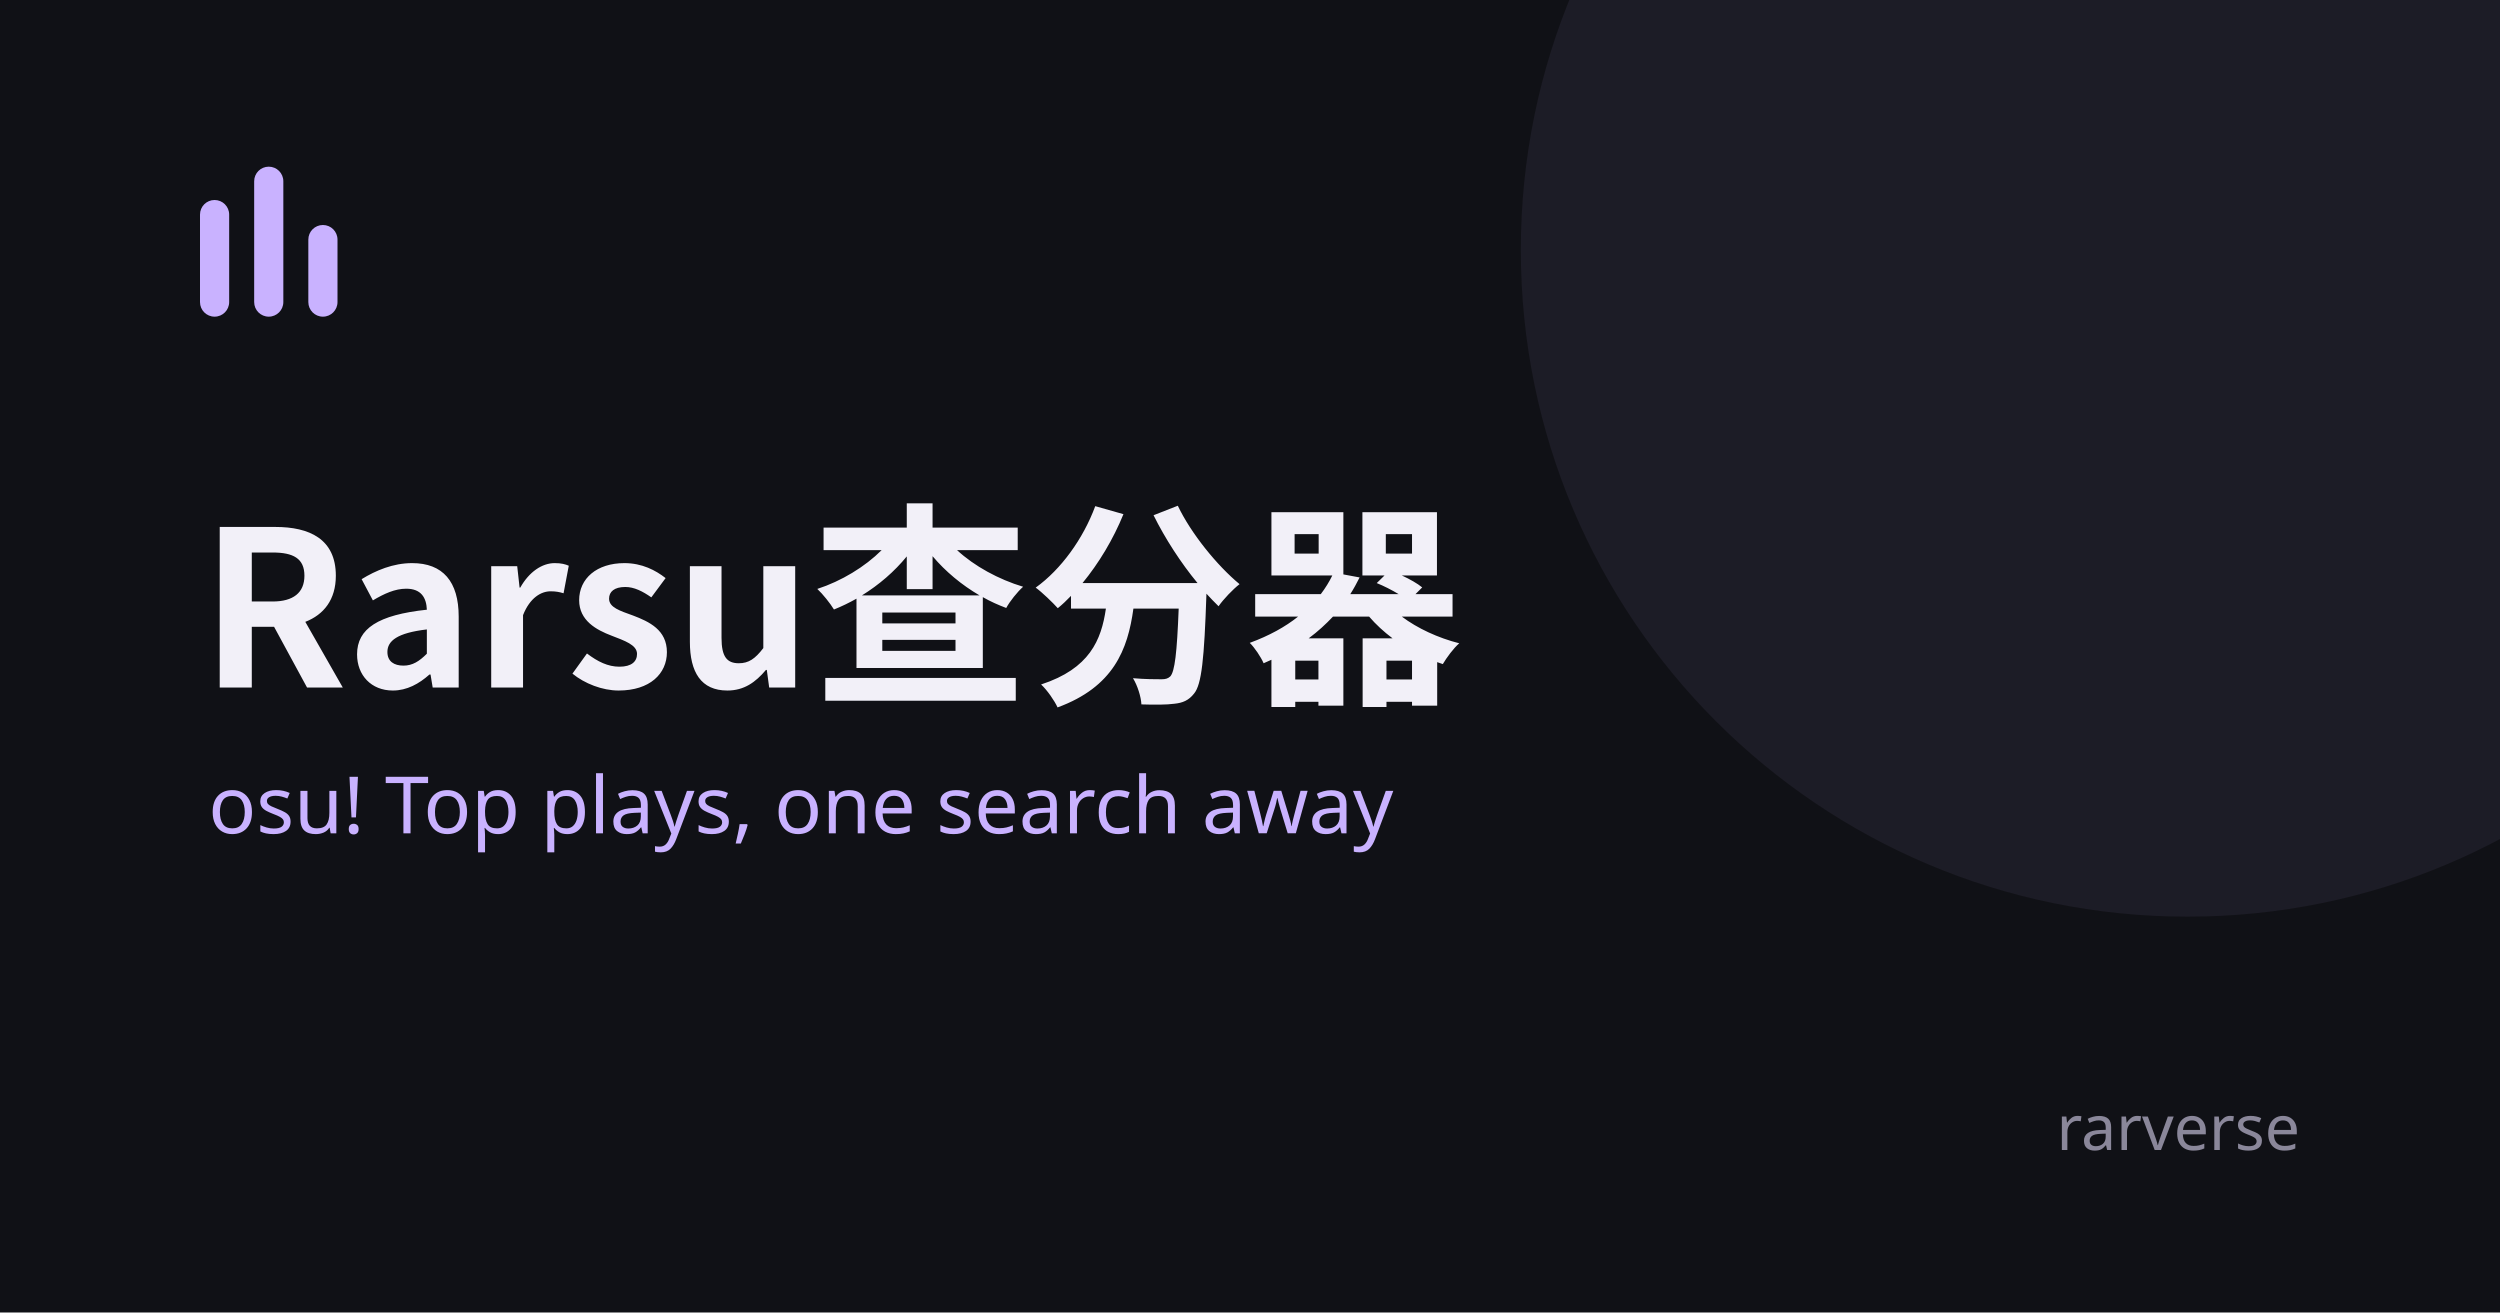
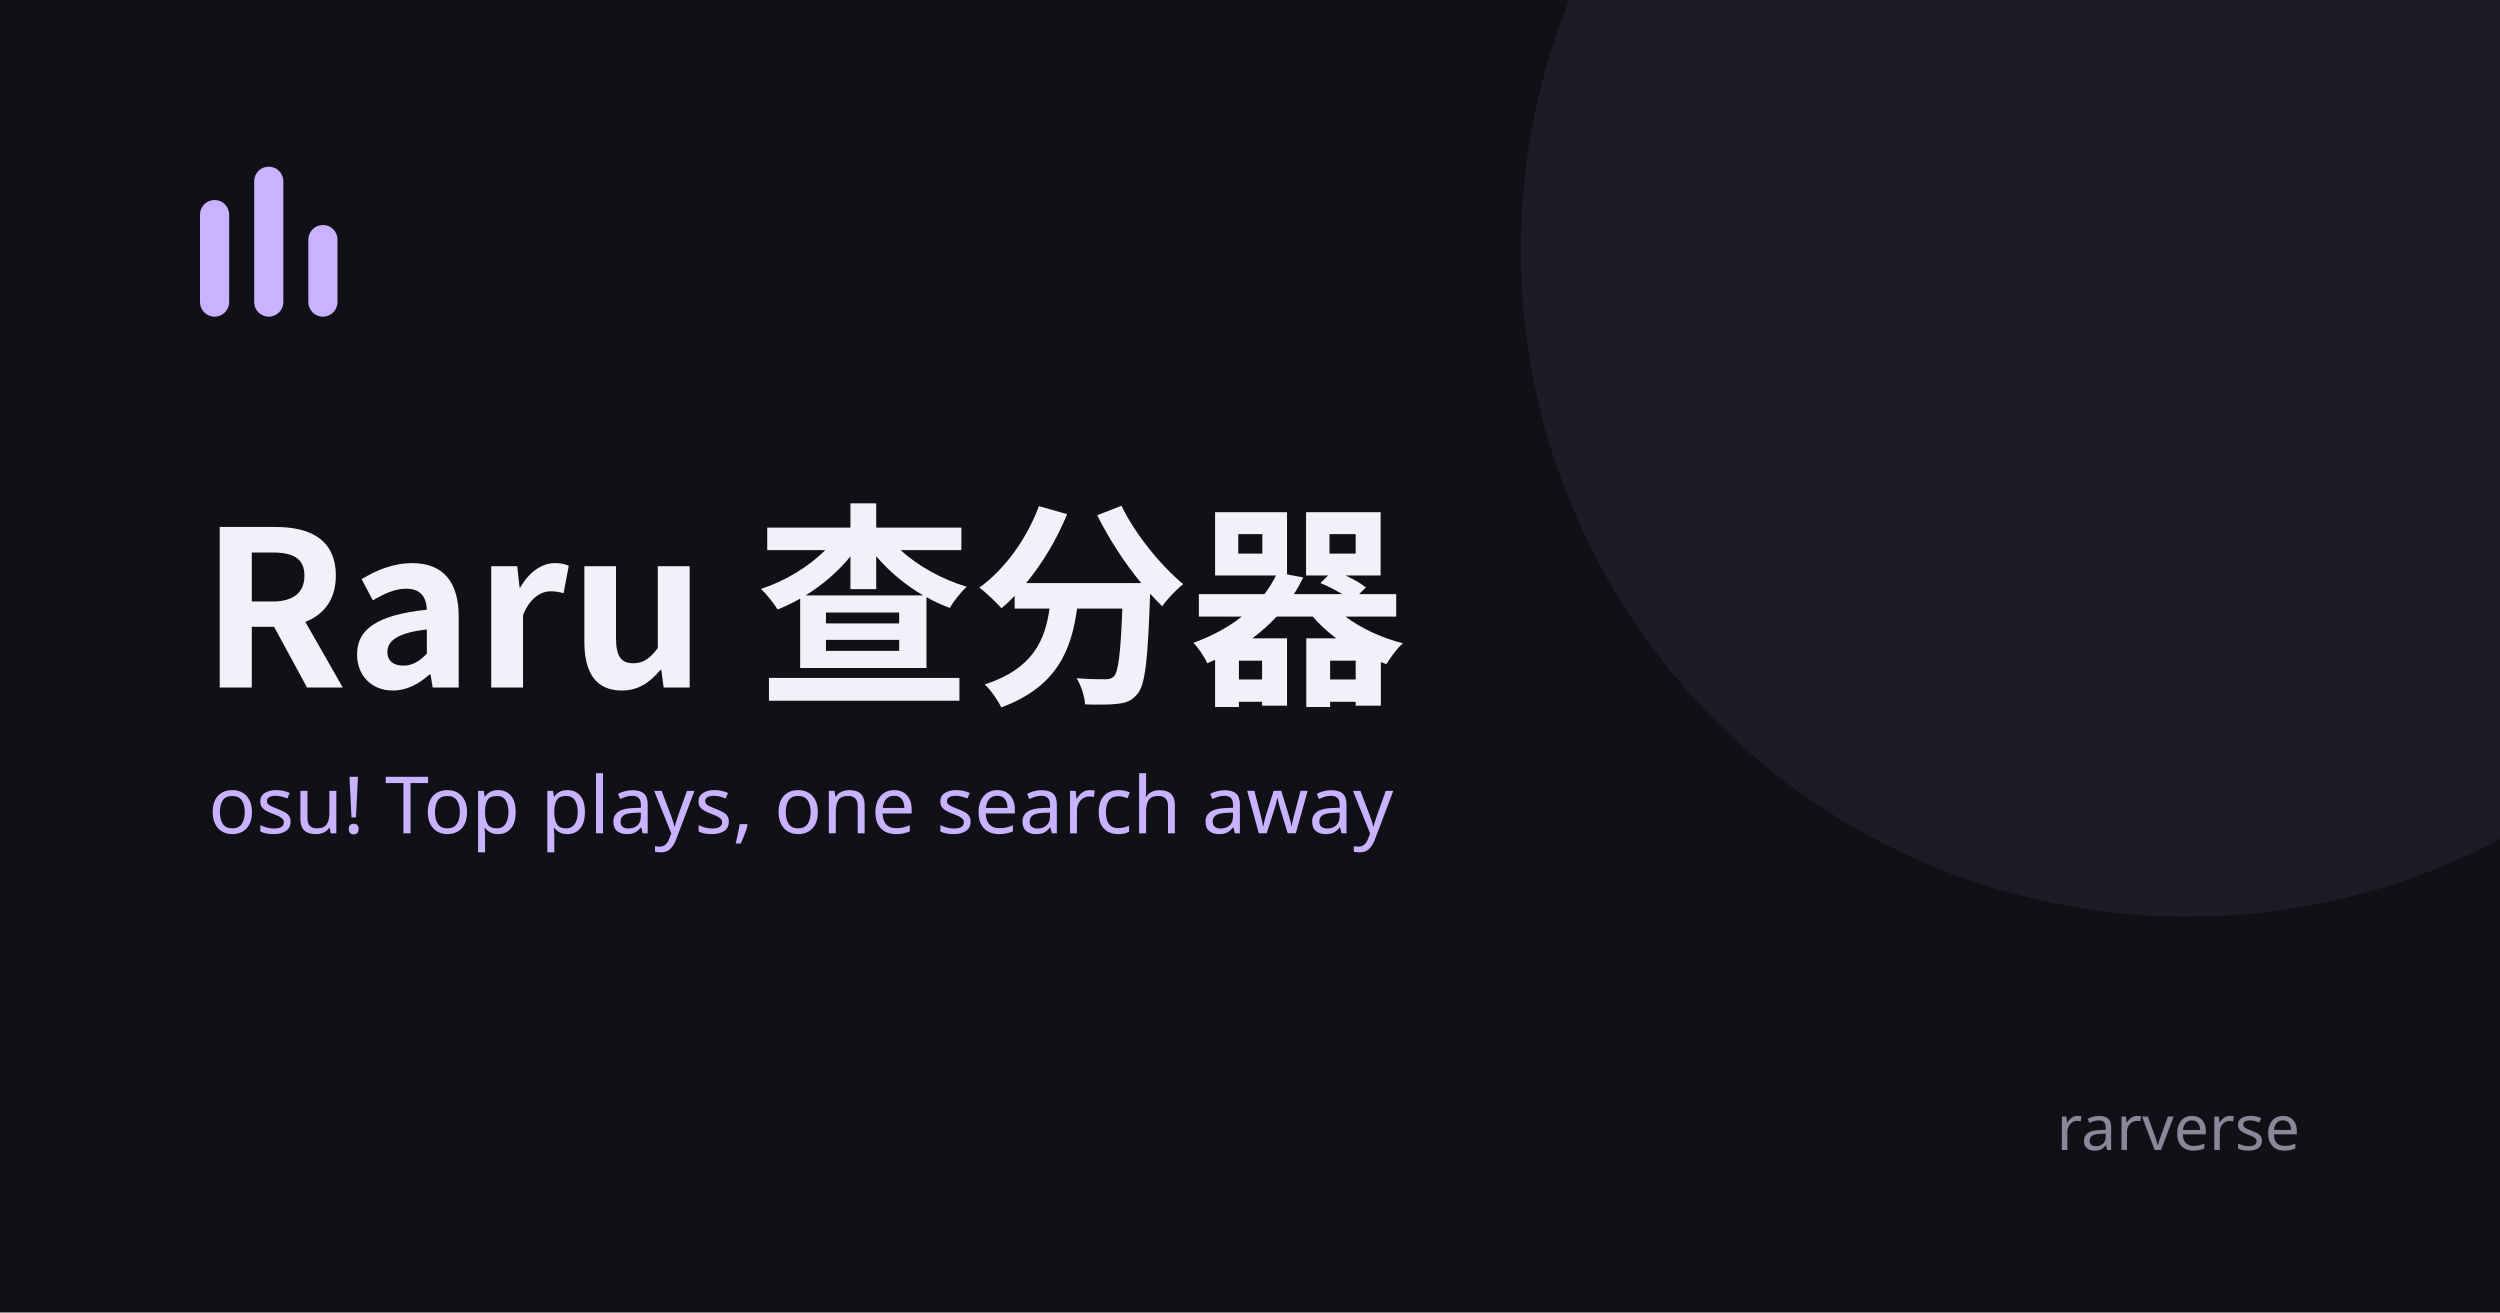
<svg xmlns="http://www.w3.org/2000/svg" width="1200" height="630" viewBox="0 0 1200 630">
  <rect width="1200" height="630" fill="#101116" />
  <circle cx="1050" cy="120" r="320" fill="#c9b2ff" opacity="0.07" />
  <g fill="#c9b2ff">
    <rect x="96" y="96" width="14" height="56" rx="7" />
    <rect x="122" y="80" width="14" height="72" rx="7" />
    <rect x="148" y="108" width="14" height="44" rx="7" />
  </g>
-   <text x="96" y="330" font-family="Space Grotesk, Noto Sans CJK SC, sans-serif" font-size="104" font-weight="700" fill="#f2f0f8">Rarsu查分器</text>
+   <text x="96" y="330" font-family="Space Grotesk, Noto Sans CJK SC, sans-serif" font-size="104" font-weight="700" fill="#f2f0f8">Raru 查分器</text>
  <text x="100" y="400" font-family="DM Sans, Noto Sans, sans-serif" font-size="38" fill="#c9b2ff">osu! Top plays, one search away</text>
  <text x="1104" y="552" text-anchor="end" font-family="Space Grotesk, sans-serif" font-size="30" fill="#8a879a">rarverse</text>
</svg>
